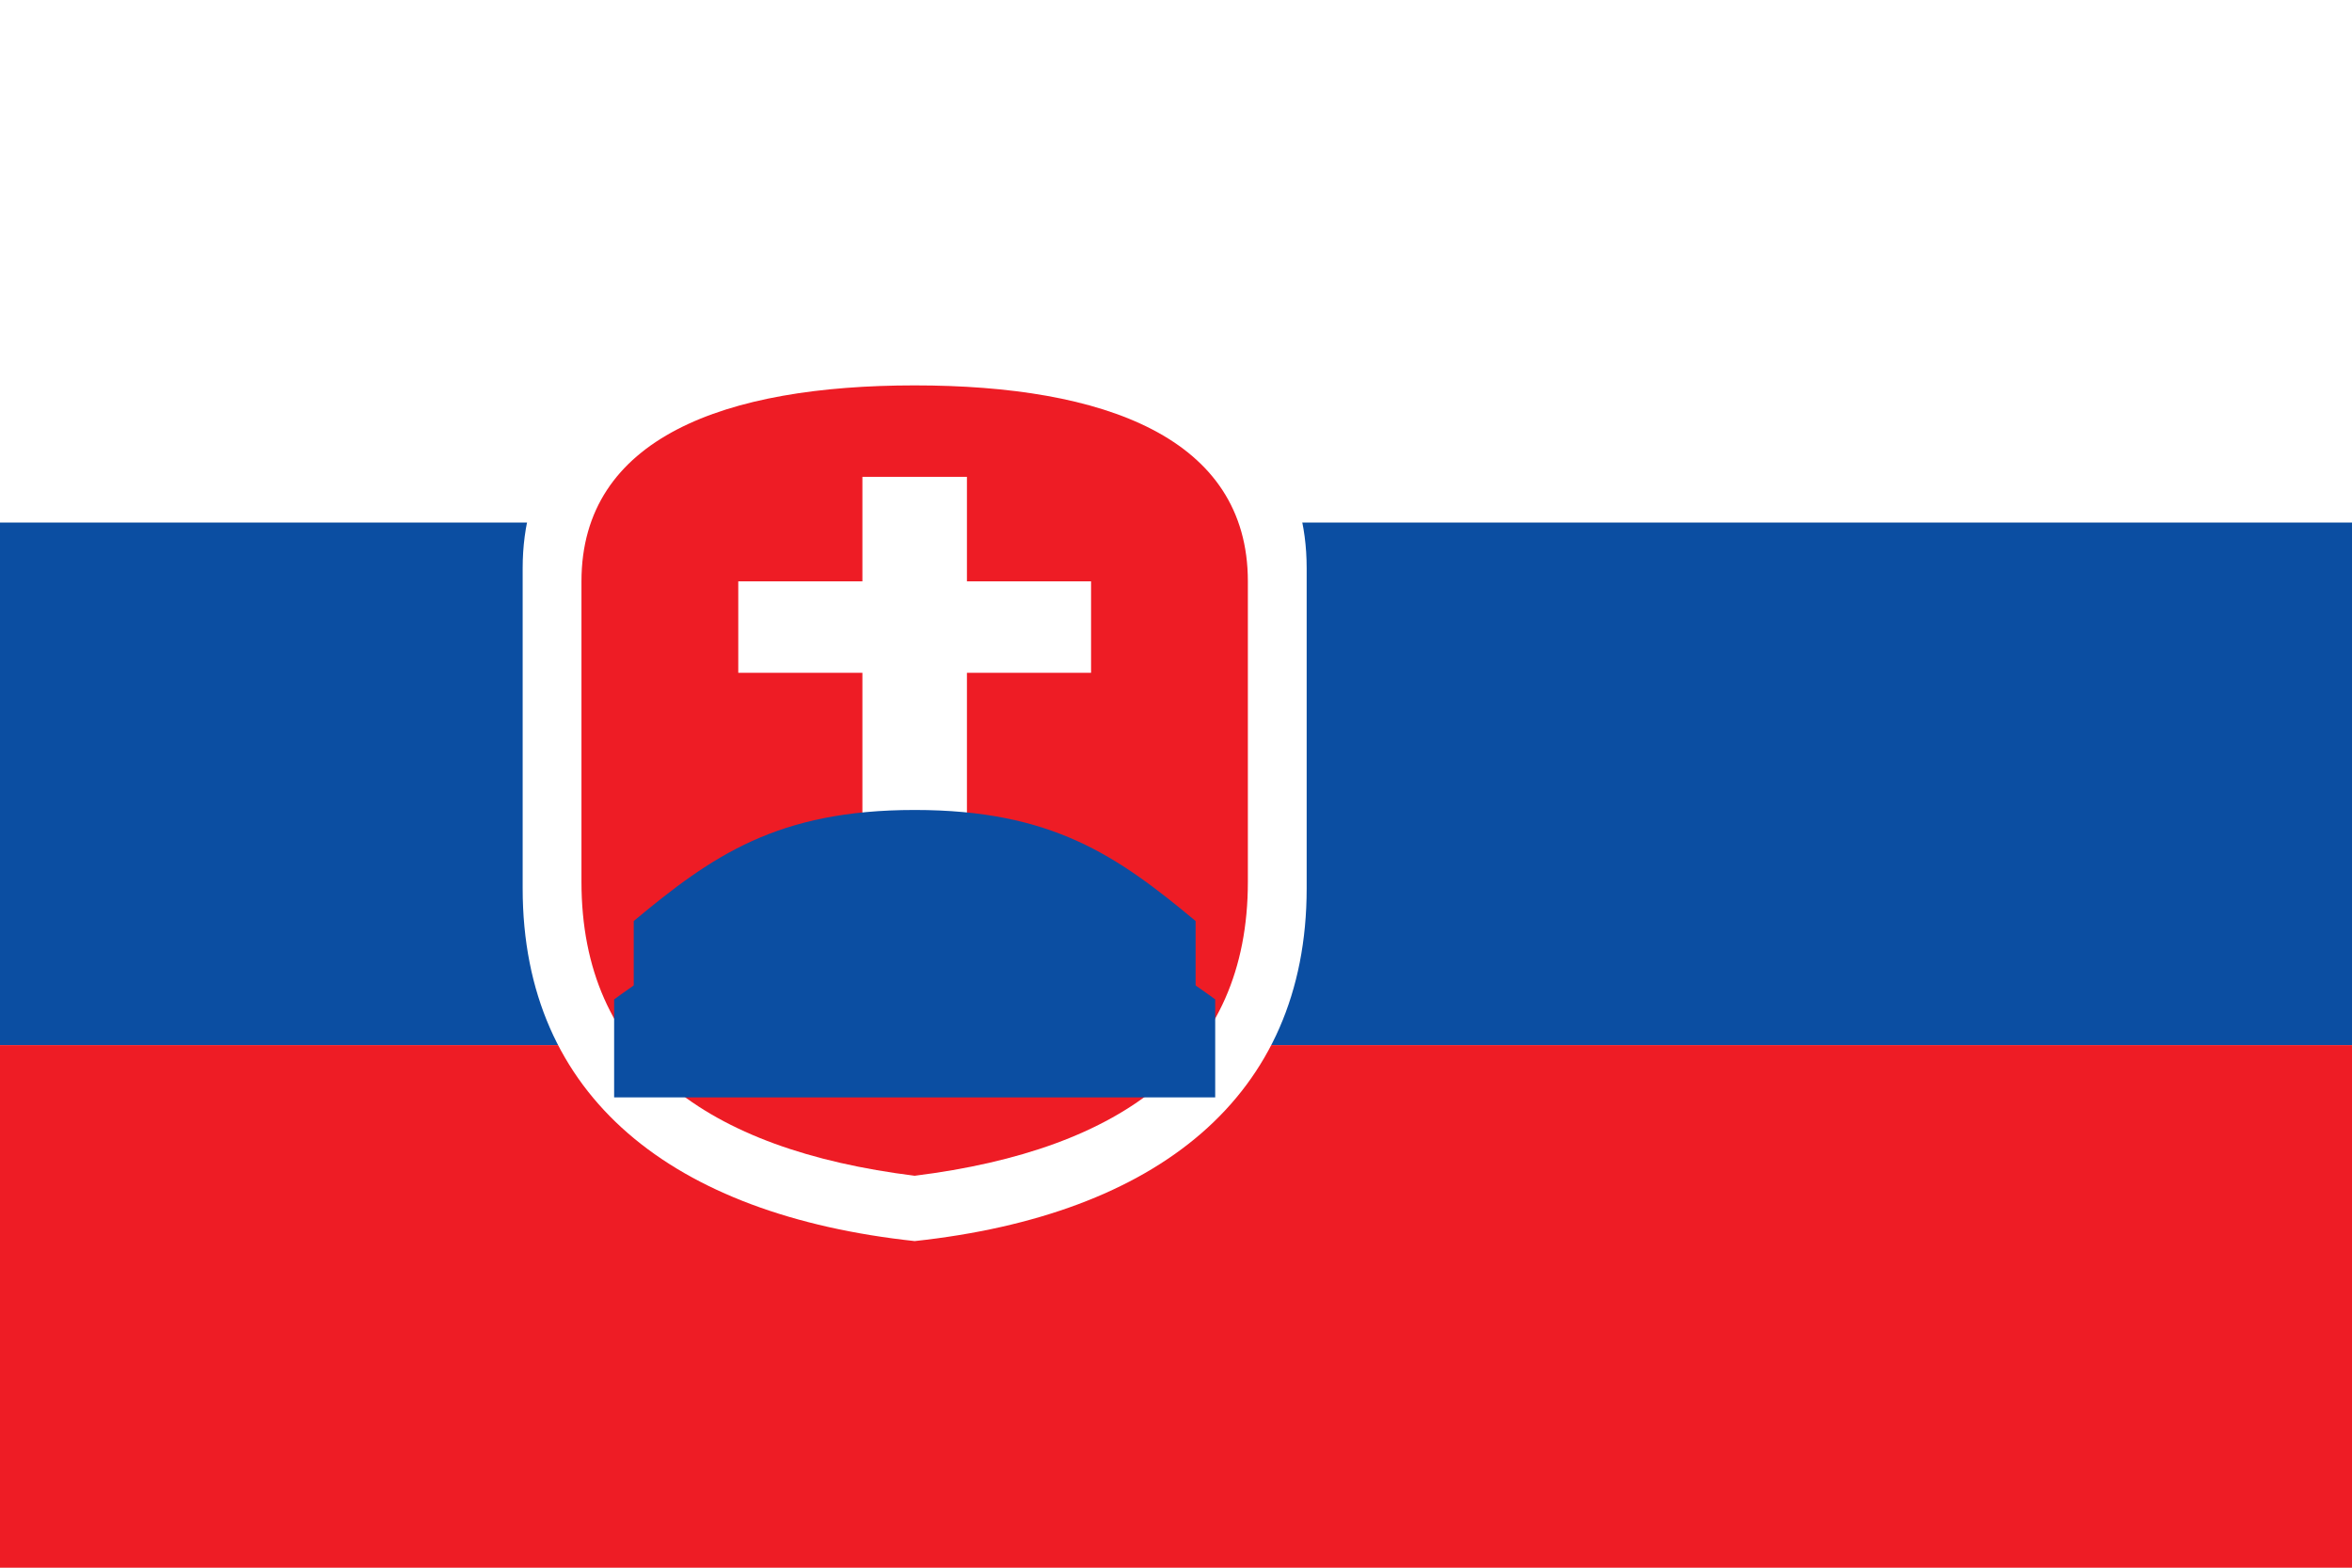
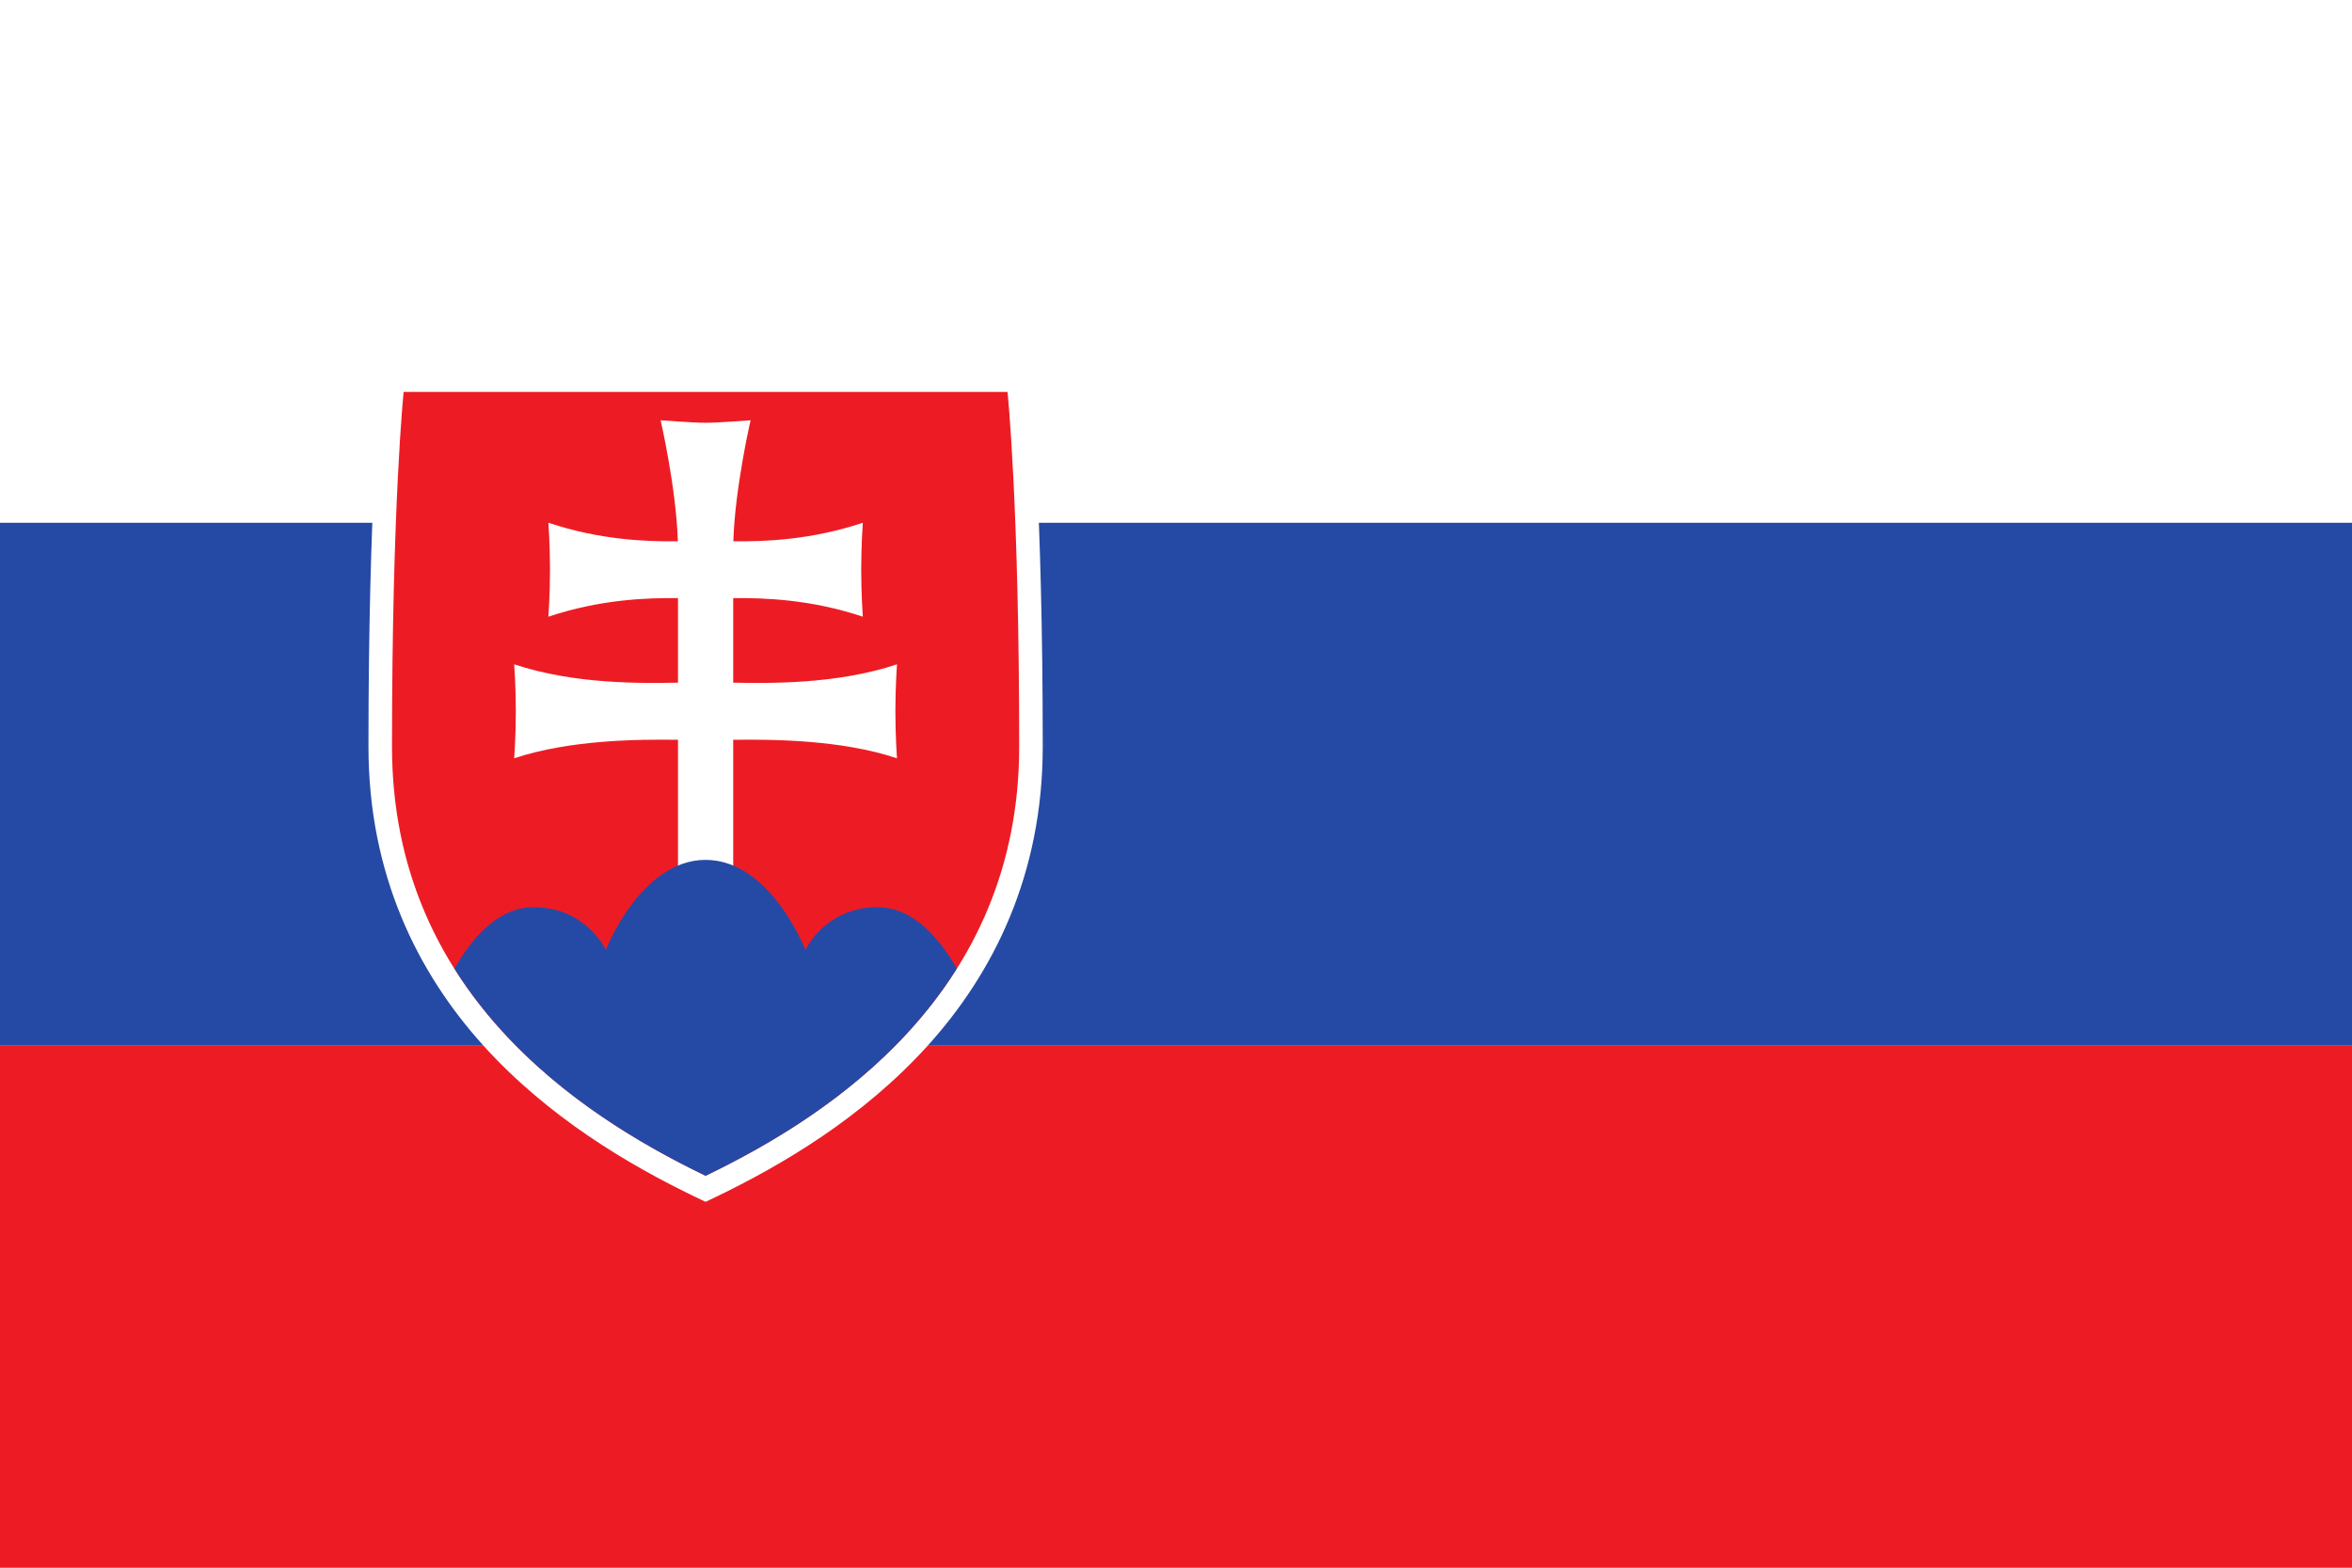
- <svg xmlns="http://www.w3.org/2000/svg" width="36" height="24" viewBox="0 0 36 24" role="img" aria-label="Slovensko">
-   <rect width="36" height="8" fill="#ffffff" />
-   <rect y="8" width="36" height="8" fill="#0b4ea2" />
-   <rect y="16" width="36" height="8" fill="#ee1c25" />
-   <g transform="translate(8 5)">
-     <path d="M6 0C2.7 0 0 1 0 3.7V8.6C0 11.8 2.3 13.6 6 14C9.7 13.6 12 11.8 12 8.6V3.7C12 1 9.3 0 6 0Z" fill="#ffffff" />
-     <path d="M6 0.9C3.1 0.9 0.9 1.7 0.9 3.9V8.5C0.9 11.2 2.8 12.6 6 13C9.2 12.6 11.1 11.2 11.1 8.5V3.9C11.1 1.7 8.9 0.9 6 0.9Z" fill="#ee1c25" />
-     <rect x="5.2" y="2.3" width="1.6" height="5.2" fill="#ffffff" />
-     <rect x="3.3" y="3.9" width="5.4" height="1.4" fill="#ffffff" />
-     <path d="M1.7 9.1C2.9 8.1 3.9 7.4 6 7.4C8.1 7.4 9.1 8.1 10.3 9.1V10.9H1.7V9.1Z" fill="#0b4ea2" />
-     <path d="M1.4 10.3C2.9 9.2 4.1 8.8 6 8.8C7.9 8.8 9.1 9.2 10.6 10.3V11.8H1.4V10.3Z" fill="#0b4ea2" />
+ <svg xmlns="http://www.w3.org/2000/svg" viewBox="0 0 900 600" width="900" height="600">
+   <path fill="#254aa5" d="M0 400h900V200H0Z" />
+   <path fill="#fff" d="M0 200h900V0H0Z" />
+   <path fill="#ed1c24" d="M0 600h900V400H0Z" />
+   <g>
+     <path fill="#fff" d="m269.993 459.98-3.906-1.867c-25.267-12.173-56.294-30.4-81.294-58.133-25-27.733-43.8-65.307-43.8-114.24 0-93.6 4.52-136.68 4.52-136.68l.84-8.067h247.28l.84 8.067s4.534 43.093 4.534 136.68c0 48.933-18.8 86.507-43.814 114.24-25 27.733-56.026 45.96-81.293 58.133Z" />
+     <path fill="#ed1c24" d="M270 450c-49.38-23.76-120-70.94-120-164.25S154.46 150 154.46 150h231.07S390 192.44 390 285.75 319.37 426.24 270 450" />
+     <path fill="#fff" d="M280.56 261.28c13.36.22 39.45.74 62.67-7.03 0 0-.61 8.31-.61 17.99 0 9.67.61 17.98.61 17.98-21.3-7.12-47.61-7.27-62.67-7.08v51.54h-21.12v-51.54c-15.07-.2-41.37-.04-62.68 7.08 0 0 .62-8.3.62-17.98s-.62-17.99-.62-17.99c23.23 7.77 49.31 7.25 62.68 7.03v-32.37c-12.19-.1-29.74.48-49.6 7.12 0 0 .62-8.3.62-17.98s-.62-17.98-.62-17.98c19.83 6.62 37.36 7.22 49.54 7.11-.62-20.5-6.6-46.33-6.6-46.33s12.3.96 17.22.96c4.92 0 17.21-.96 17.21-.96s-5.97 25.83-6.6 46.33c12.18.1 29.72-.49 49.55-7.11 0 0-.62 8.3-.62 17.98 0 9.67.62 17.98.62 17.98-19.86-6.64-37.42-7.22-49.6-7.12v32.37" />
+     <path fill="#254aa5" d="M270 329.1c-24.87 0-38.19 34.46-38.19 34.46s-7.4-16.34-27.68-16.34c-13.73 0-23.82 12.2-30.25 23.5 24.97 39.7 64.8 64.2 96.11 79.28 31.32-15.07 71.16-39.58 96.13-79.28-6.43-11.3-16.52-23.5-30.25-23.5a30.52 30.52 0 0 0-27.69 16.34s-13.32-34.46-38.19-34.46Z" />
  </g>
</svg>
